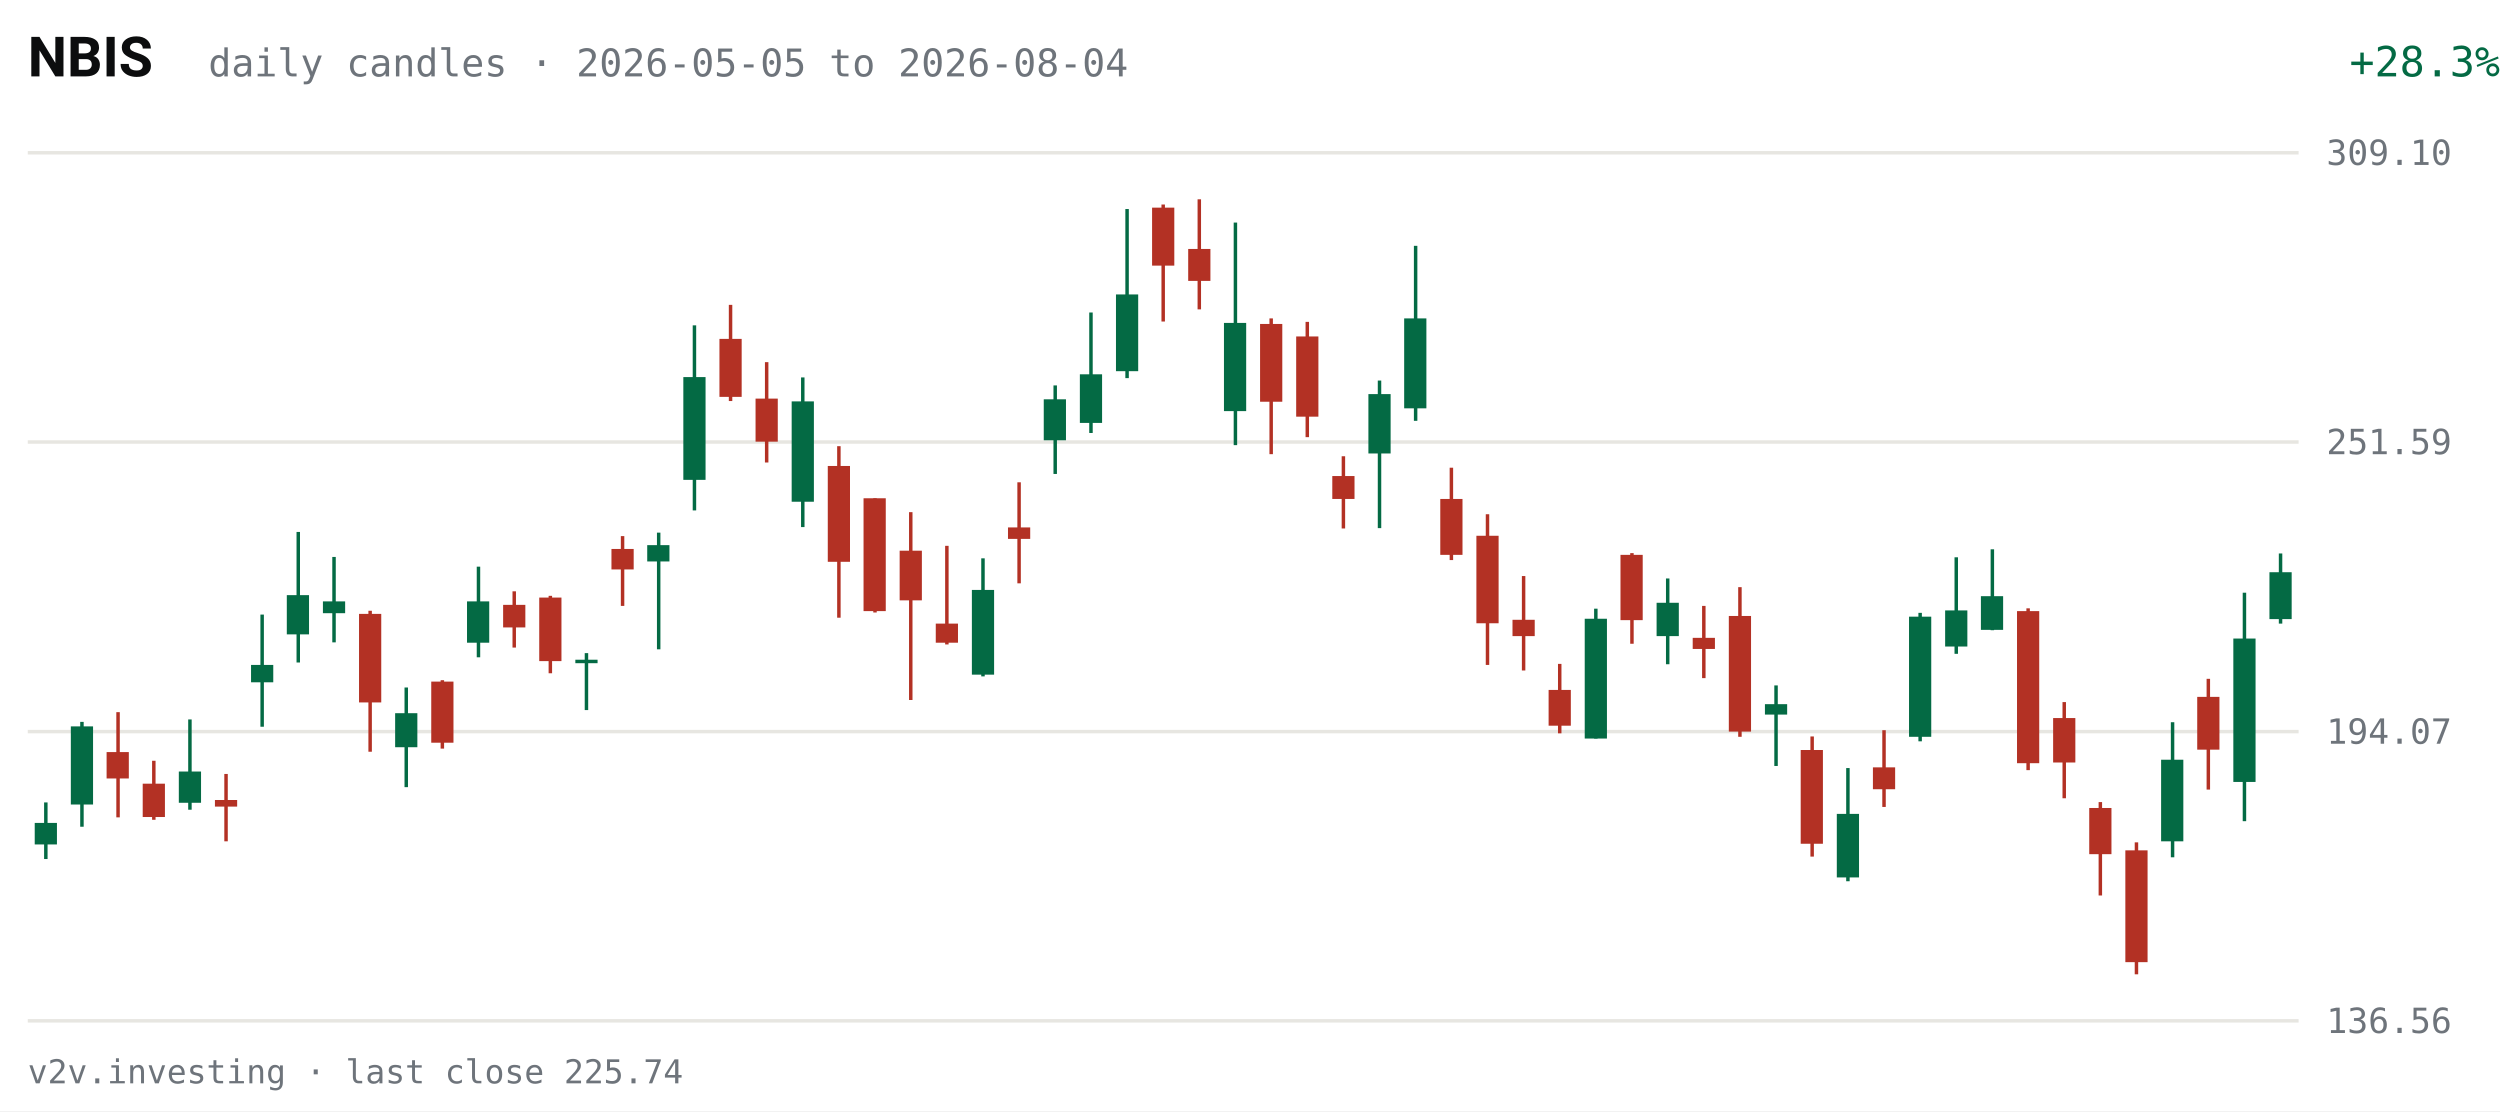
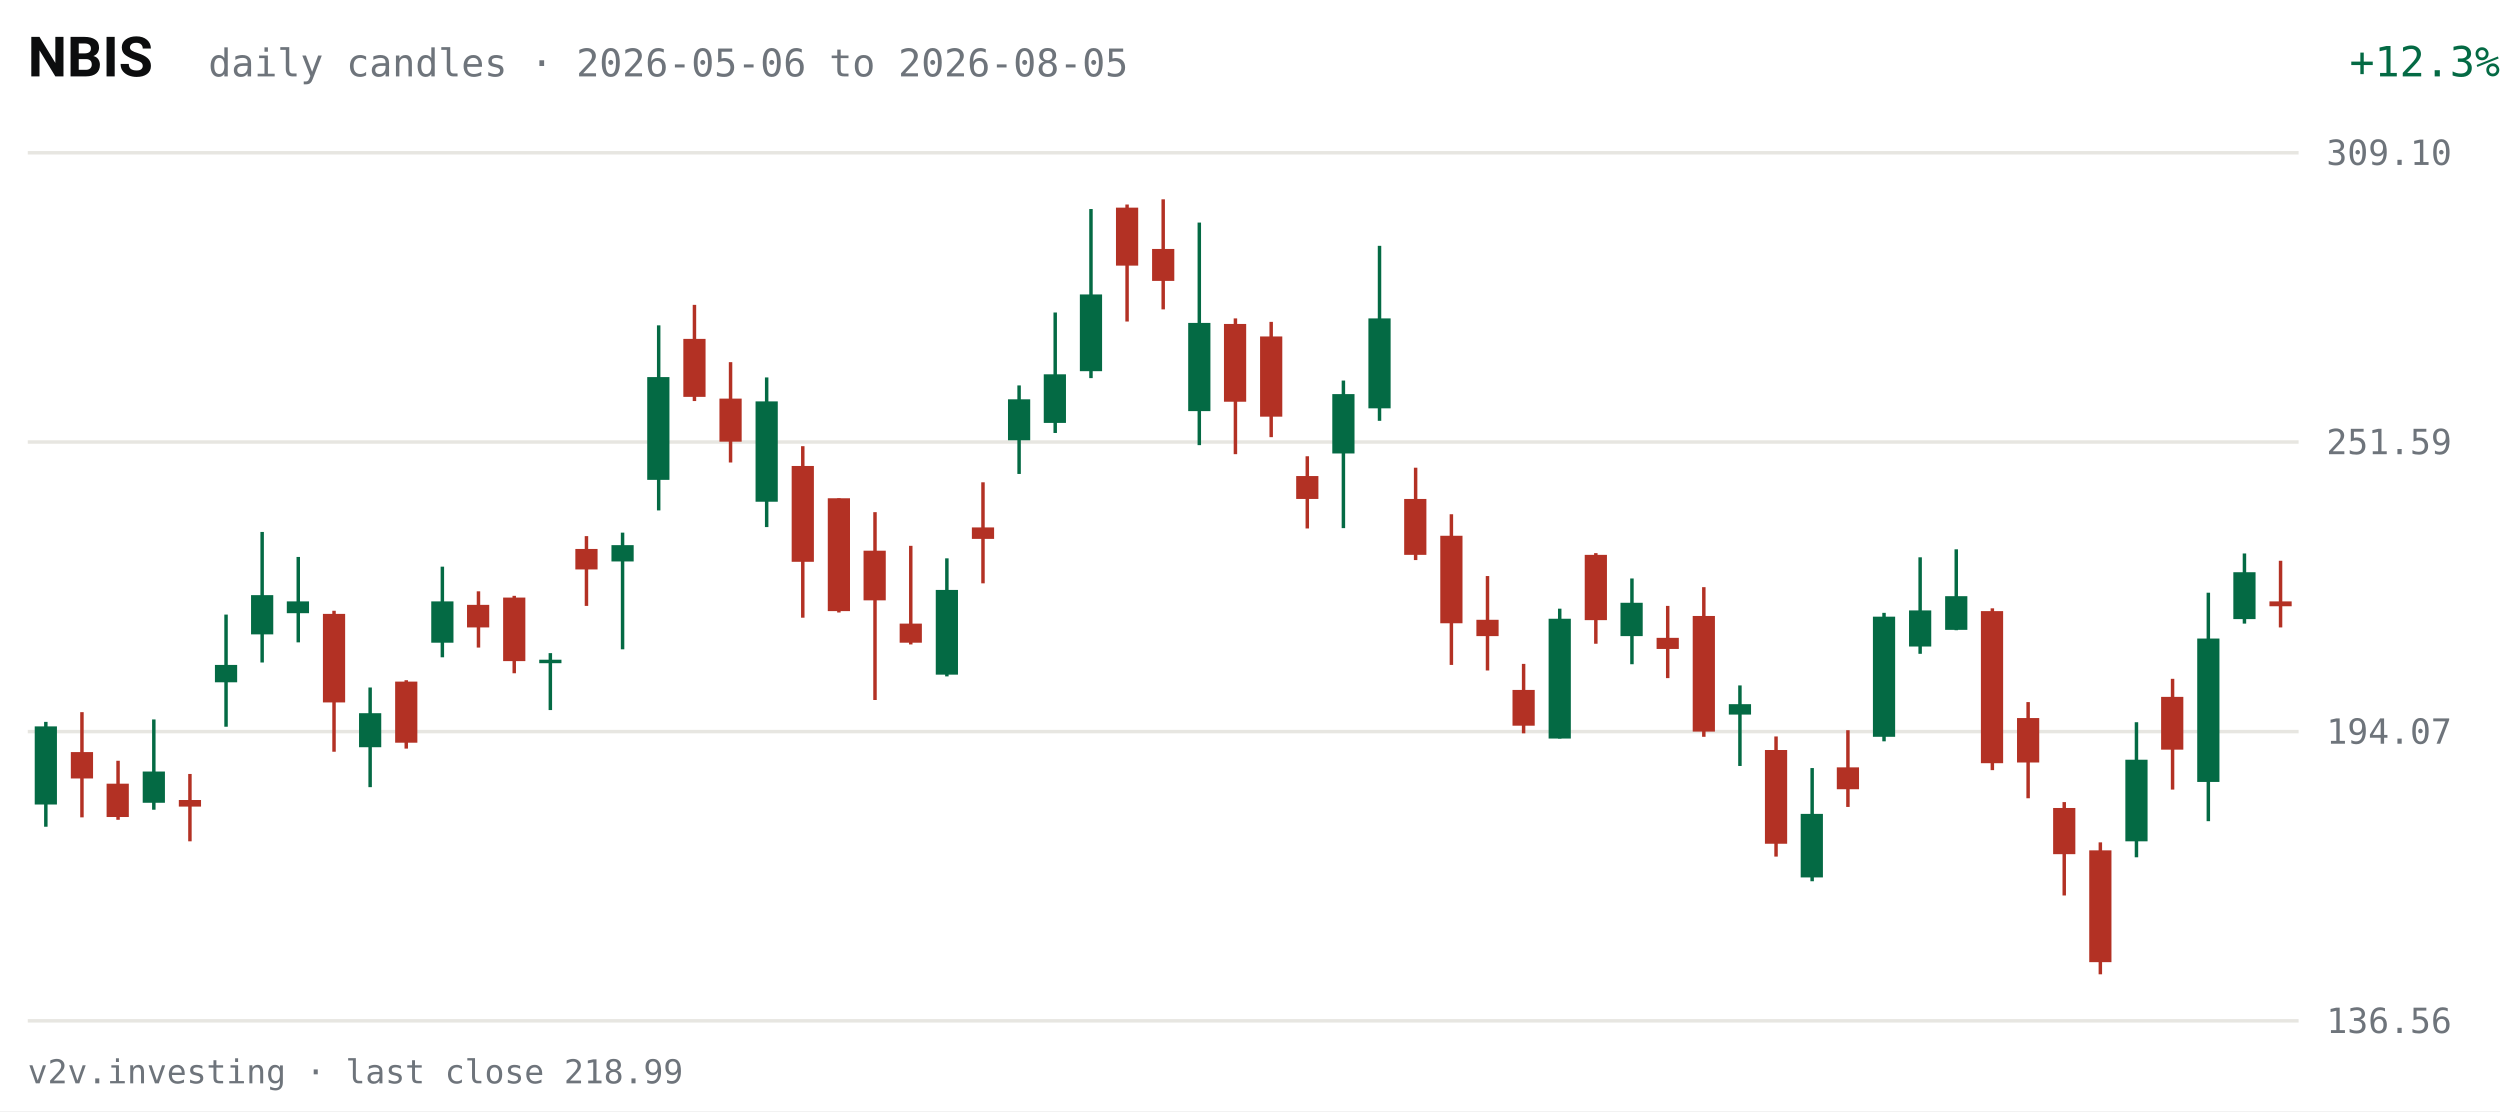
<svg xmlns="http://www.w3.org/2000/svg" viewBox="0 0 720 320" width="720" height="320" role="img" aria-label="NBIS daily candles, last 63 sessions">
  <rect width="720" height="320" fill="#FFFFFF" />
  <text x="8" y="22" fill="#0C0D0E" font-size="16" font-weight="600" font-family="system-ui,-apple-system,Segoe UI,Roboto,sans-serif">NBIS</text>
-   <text x="60" y="22" fill="#6E747B" font-size="11" font-family="ui-monospace,SFMono-Regular,Menlo,Consolas,monospace">daily candles · 2026-05-05 to 2026-08-04</text>
-   <text x="670" y="22" fill="#046A44" font-size="12" text-anchor="end" font-family="ui-monospace,SFMono-Regular,Menlo,Consolas,monospace" transform="translate(50,0)">+28.3%</text>
+   <text x="60" y="22" fill="#6E747B" font-size="11" font-family="ui-monospace,SFMono-Regular,Menlo,Consolas,monospace">daily candles · 2026-05-06 to 2026-08-05</text>
+   <text x="670" y="22" fill="#046A44" font-size="12" text-anchor="end" font-family="ui-monospace,SFMono-Regular,Menlo,Consolas,monospace" transform="translate(50,0)">+12.3%</text>
  <g font-family="ui-monospace,SFMono-Regular,Menlo,Consolas,monospace">
    <line x1="8" y1="294.0" x2="662" y2="294.0" stroke="#E7E6E1" stroke-width="1" />
    <text x="670" y="297.5" fill="#6E747B" font-size="10">136.56</text>
    <line x1="8" y1="210.7" x2="662" y2="210.7" stroke="#E7E6E1" stroke-width="1" />
    <text x="670" y="214.2" fill="#6E747B" font-size="10">194.07</text>
    <line x1="8" y1="127.3" x2="662" y2="127.3" stroke="#E7E6E1" stroke-width="1" />
    <text x="670" y="130.8" fill="#6E747B" font-size="10">251.59</text>
    <line x1="8" y1="44.0" x2="662" y2="44.0" stroke="#E7E6E1" stroke-width="1" />
    <text x="670" y="47.5" fill="#6E747B" font-size="10">309.10</text>
-     <line x1="13.2" y1="231.1" x2="13.2" y2="247.4" stroke="#046A44" stroke-width="1" />
-     <rect x="10.0" y="237.0" width="6.4" height="6.2" fill="#046A44" />
-     <line x1="23.6" y1="207.9" x2="23.6" y2="238.1" stroke="#046A44" stroke-width="1" />
-     <rect x="20.4" y="209.2" width="6.4" height="22.5" fill="#046A44" />
-     <line x1="34.0" y1="205.1" x2="34.0" y2="235.4" stroke="#B33124" stroke-width="1" />
-     <rect x="30.7" y="216.6" width="6.4" height="7.6" fill="#B33124" />
-     <line x1="44.3" y1="219.1" x2="44.3" y2="236.1" stroke="#B33124" stroke-width="1" />
-     <rect x="41.1" y="225.7" width="6.4" height="9.6" fill="#B33124" />
-     <line x1="54.7" y1="207.2" x2="54.7" y2="233.2" stroke="#046A44" stroke-width="1" />
-     <rect x="51.5" y="222.2" width="6.4" height="9.0" fill="#046A44" />
-     <line x1="65.1" y1="222.9" x2="65.1" y2="242.3" stroke="#B33124" stroke-width="1" />
-     <rect x="61.9" y="230.4" width="6.4" height="1.9" fill="#B33124" />
-     <line x1="75.5" y1="177.0" x2="75.5" y2="209.3" stroke="#046A44" stroke-width="1" />
-     <rect x="72.3" y="191.5" width="6.4" height="5.0" fill="#046A44" />
-     <line x1="85.9" y1="153.2" x2="85.9" y2="190.8" stroke="#046A44" stroke-width="1" />
-     <rect x="82.6" y="171.4" width="6.4" height="11.3" fill="#046A44" />
-     <line x1="96.2" y1="160.4" x2="96.2" y2="185.0" stroke="#046A44" stroke-width="1" />
-     <rect x="93.0" y="173.2" width="6.4" height="3.4" fill="#046A44" />
-     <line x1="106.6" y1="175.9" x2="106.6" y2="216.5" stroke="#B33124" stroke-width="1" />
-     <rect x="103.4" y="176.8" width="6.4" height="25.5" fill="#B33124" />
-     <line x1="117.0" y1="198.0" x2="117.0" y2="226.7" stroke="#046A44" stroke-width="1" />
-     <rect x="113.8" y="205.4" width="6.4" height="9.8" fill="#046A44" />
-     <line x1="127.4" y1="195.9" x2="127.4" y2="215.6" stroke="#B33124" stroke-width="1" />
-     <rect x="124.2" y="196.3" width="6.4" height="17.6" fill="#B33124" />
-     <line x1="137.8" y1="163.2" x2="137.8" y2="189.3" stroke="#046A44" stroke-width="1" />
-     <rect x="134.5" y="173.2" width="6.4" height="11.9" fill="#046A44" />
-     <line x1="148.1" y1="170.3" x2="148.1" y2="186.5" stroke="#B33124" stroke-width="1" />
-     <rect x="144.9" y="174.2" width="6.4" height="6.5" fill="#B33124" />
-     <line x1="158.5" y1="171.6" x2="158.5" y2="193.9" stroke="#B33124" stroke-width="1" />
-     <rect x="155.3" y="172.1" width="6.4" height="18.3" fill="#B33124" />
-     <line x1="168.9" y1="188.1" x2="168.9" y2="204.5" stroke="#046A44" stroke-width="1" />
-     <rect x="165.7" y="190.0" width="6.4" height="1.0" fill="#046A44" />
-     <line x1="179.3" y1="154.4" x2="179.3" y2="174.5" stroke="#B33124" stroke-width="1" />
-     <rect x="176.1" y="158.1" width="6.4" height="5.9" fill="#B33124" />
-     <line x1="189.7" y1="153.4" x2="189.7" y2="187.0" stroke="#046A44" stroke-width="1" />
-     <rect x="186.4" y="157.0" width="6.4" height="4.7" fill="#046A44" />
-     <line x1="200.0" y1="93.7" x2="200.0" y2="147.0" stroke="#046A44" stroke-width="1" />
-     <rect x="196.8" y="108.6" width="6.4" height="29.6" fill="#046A44" />
-     <line x1="210.4" y1="87.8" x2="210.4" y2="115.5" stroke="#B33124" stroke-width="1" />
-     <rect x="207.2" y="97.6" width="6.4" height="16.7" fill="#B33124" />
-     <line x1="220.8" y1="104.3" x2="220.8" y2="133.2" stroke="#B33124" stroke-width="1" />
-     <rect x="217.6" y="114.8" width="6.4" height="12.4" fill="#B33124" />
-     <line x1="231.2" y1="108.7" x2="231.2" y2="151.8" stroke="#046A44" stroke-width="1" />
-     <rect x="228.0" y="115.6" width="6.4" height="28.9" fill="#046A44" />
-     <line x1="241.6" y1="128.5" x2="241.6" y2="177.9" stroke="#B33124" stroke-width="1" />
-     <rect x="238.4" y="134.2" width="6.4" height="27.6" fill="#B33124" />
-     <line x1="252.0" y1="143.5" x2="252.0" y2="176.4" stroke="#B33124" stroke-width="1" />
-     <rect x="248.7" y="143.5" width="6.4" height="32.5" fill="#B33124" />
-     <line x1="262.3" y1="147.5" x2="262.3" y2="201.6" stroke="#B33124" stroke-width="1" />
-     <rect x="259.1" y="158.6" width="6.4" height="14.3" fill="#B33124" />
-     <line x1="272.7" y1="157.2" x2="272.7" y2="185.6" stroke="#B33124" stroke-width="1" />
-     <rect x="269.5" y="179.6" width="6.4" height="5.5" fill="#B33124" />
-     <line x1="283.1" y1="160.8" x2="283.1" y2="194.8" stroke="#046A44" stroke-width="1" />
-     <rect x="279.9" y="169.9" width="6.4" height="24.4" fill="#046A44" />
-     <line x1="293.5" y1="138.9" x2="293.5" y2="168.0" stroke="#B33124" stroke-width="1" />
-     <rect x="290.3" y="151.9" width="6.4" height="3.3" fill="#B33124" />
-     <line x1="303.9" y1="111.0" x2="303.9" y2="136.5" stroke="#046A44" stroke-width="1" />
-     <rect x="300.6" y="115.0" width="6.4" height="11.8" fill="#046A44" />
-     <line x1="314.2" y1="90.0" x2="314.2" y2="124.7" stroke="#046A44" stroke-width="1" />
-     <rect x="311.0" y="107.8" width="6.4" height="14.0" fill="#046A44" />
-     <line x1="324.6" y1="60.2" x2="324.6" y2="108.9" stroke="#046A44" stroke-width="1" />
-     <rect x="321.4" y="84.8" width="6.4" height="22.1" fill="#046A44" />
-     <line x1="335.0" y1="58.9" x2="335.0" y2="92.6" stroke="#B33124" stroke-width="1" />
-     <rect x="331.8" y="59.8" width="6.4" height="16.7" fill="#B33124" />
-     <line x1="345.4" y1="57.4" x2="345.4" y2="89.1" stroke="#B33124" stroke-width="1" />
-     <rect x="342.2" y="71.7" width="6.4" height="9.2" fill="#B33124" />
-     <line x1="355.8" y1="64.1" x2="355.8" y2="128.2" stroke="#046A44" stroke-width="1" />
-     <rect x="352.5" y="93.0" width="6.4" height="25.4" fill="#046A44" />
-     <line x1="366.1" y1="91.7" x2="366.1" y2="130.8" stroke="#B33124" stroke-width="1" />
-     <rect x="362.9" y="93.3" width="6.4" height="22.4" fill="#B33124" />
-     <line x1="376.5" y1="92.7" x2="376.5" y2="125.9" stroke="#B33124" stroke-width="1" />
-     <rect x="373.3" y="96.9" width="6.4" height="23.1" fill="#B33124" />
-     <line x1="386.9" y1="131.4" x2="386.9" y2="152.2" stroke="#B33124" stroke-width="1" />
-     <rect x="383.7" y="137.1" width="6.4" height="6.6" fill="#B33124" />
-     <line x1="397.3" y1="109.6" x2="397.3" y2="152.1" stroke="#046A44" stroke-width="1" />
-     <rect x="394.1" y="113.5" width="6.4" height="17.1" fill="#046A44" />
-     <line x1="407.7" y1="70.8" x2="407.7" y2="121.2" stroke="#046A44" stroke-width="1" />
-     <rect x="404.4" y="91.7" width="6.4" height="25.9" fill="#046A44" />
-     <line x1="418.0" y1="134.7" x2="418.0" y2="161.3" stroke="#B33124" stroke-width="1" />
-     <rect x="414.8" y="143.7" width="6.4" height="16.1" fill="#B33124" />
-     <line x1="428.4" y1="148.1" x2="428.4" y2="191.5" stroke="#B33124" stroke-width="1" />
-     <rect x="425.2" y="154.3" width="6.4" height="25.2" fill="#B33124" />
-     <line x1="438.8" y1="165.9" x2="438.8" y2="193.1" stroke="#B33124" stroke-width="1" />
-     <rect x="435.6" y="178.5" width="6.4" height="4.7" fill="#B33124" />
-     <line x1="449.2" y1="191.2" x2="449.2" y2="211.2" stroke="#B33124" stroke-width="1" />
-     <rect x="446.0" y="198.7" width="6.4" height="10.3" fill="#B33124" />
-     <line x1="459.6" y1="175.3" x2="459.6" y2="212.7" stroke="#046A44" stroke-width="1" />
-     <rect x="456.4" y="178.2" width="6.4" height="34.5" fill="#046A44" />
-     <line x1="470.0" y1="159.3" x2="470.0" y2="185.4" stroke="#B33124" stroke-width="1" />
-     <rect x="466.7" y="159.8" width="6.4" height="18.8" fill="#B33124" />
-     <line x1="480.3" y1="166.6" x2="480.3" y2="191.3" stroke="#046A44" stroke-width="1" />
-     <rect x="477.1" y="173.6" width="6.4" height="9.6" fill="#046A44" />
-     <line x1="490.7" y1="174.5" x2="490.7" y2="195.3" stroke="#B33124" stroke-width="1" />
-     <rect x="487.5" y="183.7" width="6.4" height="3.2" fill="#B33124" />
-     <line x1="501.1" y1="169.1" x2="501.1" y2="212.2" stroke="#B33124" stroke-width="1" />
-     <rect x="497.9" y="177.4" width="6.4" height="33.3" fill="#B33124" />
-     <line x1="511.5" y1="197.4" x2="511.5" y2="220.6" stroke="#046A44" stroke-width="1" />
-     <rect x="508.3" y="202.8" width="6.4" height="3.0" fill="#046A44" />
-     <line x1="521.9" y1="212.1" x2="521.9" y2="246.7" stroke="#B33124" stroke-width="1" />
-     <rect x="518.6" y="216.0" width="6.4" height="27.0" fill="#B33124" />
-     <line x1="532.2" y1="221.2" x2="532.2" y2="253.8" stroke="#046A44" stroke-width="1" />
-     <rect x="529.0" y="234.4" width="6.4" height="18.3" fill="#046A44" />
-     <line x1="542.6" y1="210.3" x2="542.6" y2="232.4" stroke="#B33124" stroke-width="1" />
-     <rect x="539.4" y="221.0" width="6.4" height="6.3" fill="#B33124" />
-     <line x1="553.0" y1="176.5" x2="553.0" y2="213.5" stroke="#046A44" stroke-width="1" />
-     <rect x="549.8" y="177.6" width="6.4" height="34.6" fill="#046A44" />
-     <line x1="563.4" y1="160.5" x2="563.4" y2="188.3" stroke="#046A44" stroke-width="1" />
-     <rect x="560.2" y="175.8" width="6.4" height="10.4" fill="#046A44" />
-     <line x1="573.8" y1="158.2" x2="573.8" y2="181.5" stroke="#046A44" stroke-width="1" />
-     <rect x="570.5" y="171.7" width="6.4" height="9.7" fill="#046A44" />
-     <line x1="584.1" y1="175.2" x2="584.1" y2="221.8" stroke="#B33124" stroke-width="1" />
-     <rect x="580.9" y="176.0" width="6.4" height="43.8" fill="#B33124" />
-     <line x1="594.5" y1="202.2" x2="594.5" y2="229.9" stroke="#B33124" stroke-width="1" />
-     <rect x="591.3" y="206.8" width="6.4" height="12.8" fill="#B33124" />
-     <line x1="604.9" y1="231.0" x2="604.9" y2="257.9" stroke="#B33124" stroke-width="1" />
-     <rect x="601.7" y="232.7" width="6.4" height="13.3" fill="#B33124" />
-     <line x1="615.3" y1="242.6" x2="615.3" y2="280.6" stroke="#B33124" stroke-width="1" />
-     <rect x="612.1" y="244.9" width="6.4" height="32.2" fill="#B33124" />
-     <line x1="625.7" y1="208.0" x2="625.7" y2="246.9" stroke="#046A44" stroke-width="1" />
-     <rect x="622.4" y="218.8" width="6.4" height="23.5" fill="#046A44" />
-     <line x1="636.0" y1="195.5" x2="636.0" y2="227.4" stroke="#B33124" stroke-width="1" />
-     <rect x="632.8" y="200.7" width="6.4" height="15.2" fill="#B33124" />
-     <line x1="646.4" y1="170.7" x2="646.4" y2="236.5" stroke="#046A44" stroke-width="1" />
-     <rect x="643.2" y="183.9" width="6.4" height="41.3" fill="#046A44" />
-     <line x1="656.8" y1="159.4" x2="656.8" y2="179.6" stroke="#046A44" stroke-width="1" />
-     <rect x="653.6" y="164.8" width="6.4" height="13.5" fill="#046A44" />
+     <line x1="13.2" y1="207.9" x2="13.2" y2="238.1" stroke="#046A44" stroke-width="1" />
+     <rect x="10.0" y="209.2" width="6.4" height="22.5" fill="#046A44" />
+     <line x1="23.6" y1="205.1" x2="23.6" y2="235.4" stroke="#B33124" stroke-width="1" />
+     <rect x="20.4" y="216.6" width="6.4" height="7.6" fill="#B33124" />
+     <line x1="34.0" y1="219.1" x2="34.0" y2="236.1" stroke="#B33124" stroke-width="1" />
+     <rect x="30.7" y="225.7" width="6.4" height="9.6" fill="#B33124" />
+     <line x1="44.3" y1="207.2" x2="44.3" y2="233.2" stroke="#046A44" stroke-width="1" />
+     <rect x="41.1" y="222.2" width="6.4" height="9.0" fill="#046A44" />
+     <line x1="54.7" y1="222.9" x2="54.7" y2="242.3" stroke="#B33124" stroke-width="1" />
+     <rect x="51.5" y="230.4" width="6.4" height="1.9" fill="#B33124" />
+     <line x1="65.1" y1="177.0" x2="65.1" y2="209.3" stroke="#046A44" stroke-width="1" />
+     <rect x="61.9" y="191.5" width="6.4" height="5.0" fill="#046A44" />
+     <line x1="75.5" y1="153.2" x2="75.5" y2="190.8" stroke="#046A44" stroke-width="1" />
+     <rect x="72.3" y="171.4" width="6.4" height="11.3" fill="#046A44" />
+     <line x1="85.9" y1="160.4" x2="85.9" y2="185.0" stroke="#046A44" stroke-width="1" />
+     <rect x="82.6" y="173.2" width="6.4" height="3.4" fill="#046A44" />
+     <line x1="96.2" y1="175.9" x2="96.2" y2="216.5" stroke="#B33124" stroke-width="1" />
+     <rect x="93.0" y="176.8" width="6.4" height="25.5" fill="#B33124" />
+     <line x1="106.6" y1="198.0" x2="106.6" y2="226.7" stroke="#046A44" stroke-width="1" />
+     <rect x="103.4" y="205.4" width="6.4" height="9.8" fill="#046A44" />
+     <line x1="117.0" y1="195.9" x2="117.0" y2="215.6" stroke="#B33124" stroke-width="1" />
+     <rect x="113.8" y="196.3" width="6.4" height="17.6" fill="#B33124" />
+     <line x1="127.4" y1="163.2" x2="127.4" y2="189.3" stroke="#046A44" stroke-width="1" />
+     <rect x="124.2" y="173.2" width="6.4" height="11.9" fill="#046A44" />
+     <line x1="137.8" y1="170.3" x2="137.8" y2="186.5" stroke="#B33124" stroke-width="1" />
+     <rect x="134.5" y="174.2" width="6.4" height="6.5" fill="#B33124" />
+     <line x1="148.1" y1="171.6" x2="148.1" y2="193.9" stroke="#B33124" stroke-width="1" />
+     <rect x="144.9" y="172.1" width="6.4" height="18.3" fill="#B33124" />
+     <line x1="158.5" y1="188.1" x2="158.5" y2="204.5" stroke="#046A44" stroke-width="1" />
+     <rect x="155.3" y="190.0" width="6.4" height="1.0" fill="#046A44" />
+     <line x1="168.9" y1="154.4" x2="168.9" y2="174.5" stroke="#B33124" stroke-width="1" />
+     <rect x="165.7" y="158.1" width="6.4" height="5.9" fill="#B33124" />
+     <line x1="179.3" y1="153.4" x2="179.3" y2="187.0" stroke="#046A44" stroke-width="1" />
+     <rect x="176.1" y="157.0" width="6.4" height="4.7" fill="#046A44" />
+     <line x1="189.7" y1="93.7" x2="189.7" y2="147.0" stroke="#046A44" stroke-width="1" />
+     <rect x="186.4" y="108.6" width="6.4" height="29.6" fill="#046A44" />
+     <line x1="200.0" y1="87.8" x2="200.0" y2="115.5" stroke="#B33124" stroke-width="1" />
+     <rect x="196.8" y="97.6" width="6.4" height="16.7" fill="#B33124" />
+     <line x1="210.4" y1="104.3" x2="210.4" y2="133.2" stroke="#B33124" stroke-width="1" />
+     <rect x="207.2" y="114.8" width="6.4" height="12.4" fill="#B33124" />
+     <line x1="220.8" y1="108.7" x2="220.8" y2="151.8" stroke="#046A44" stroke-width="1" />
+     <rect x="217.6" y="115.6" width="6.4" height="28.9" fill="#046A44" />
+     <line x1="231.2" y1="128.5" x2="231.2" y2="177.9" stroke="#B33124" stroke-width="1" />
+     <rect x="228.0" y="134.2" width="6.4" height="27.6" fill="#B33124" />
+     <line x1="241.6" y1="143.5" x2="241.6" y2="176.4" stroke="#B33124" stroke-width="1" />
+     <rect x="238.4" y="143.5" width="6.4" height="32.5" fill="#B33124" />
+     <line x1="252.0" y1="147.5" x2="252.0" y2="201.6" stroke="#B33124" stroke-width="1" />
+     <rect x="248.7" y="158.6" width="6.4" height="14.3" fill="#B33124" />
+     <line x1="262.3" y1="157.2" x2="262.3" y2="185.6" stroke="#B33124" stroke-width="1" />
+     <rect x="259.1" y="179.6" width="6.4" height="5.5" fill="#B33124" />
+     <line x1="272.7" y1="160.8" x2="272.7" y2="194.8" stroke="#046A44" stroke-width="1" />
+     <rect x="269.5" y="169.9" width="6.4" height="24.4" fill="#046A44" />
+     <line x1="283.1" y1="138.9" x2="283.1" y2="168.0" stroke="#B33124" stroke-width="1" />
+     <rect x="279.9" y="151.9" width="6.4" height="3.3" fill="#B33124" />
+     <line x1="293.5" y1="111.0" x2="293.5" y2="136.5" stroke="#046A44" stroke-width="1" />
+     <rect x="290.3" y="115.0" width="6.4" height="11.8" fill="#046A44" />
+     <line x1="303.9" y1="90.0" x2="303.9" y2="124.7" stroke="#046A44" stroke-width="1" />
+     <rect x="300.6" y="107.8" width="6.4" height="14.0" fill="#046A44" />
+     <line x1="314.2" y1="60.2" x2="314.2" y2="108.9" stroke="#046A44" stroke-width="1" />
+     <rect x="311.0" y="84.8" width="6.4" height="22.1" fill="#046A44" />
+     <line x1="324.6" y1="58.9" x2="324.6" y2="92.6" stroke="#B33124" stroke-width="1" />
+     <rect x="321.4" y="59.8" width="6.4" height="16.7" fill="#B33124" />
+     <line x1="335.0" y1="57.4" x2="335.0" y2="89.1" stroke="#B33124" stroke-width="1" />
+     <rect x="331.8" y="71.7" width="6.4" height="9.2" fill="#B33124" />
+     <line x1="345.4" y1="64.1" x2="345.4" y2="128.2" stroke="#046A44" stroke-width="1" />
+     <rect x="342.2" y="93.0" width="6.4" height="25.4" fill="#046A44" />
+     <line x1="355.8" y1="91.7" x2="355.8" y2="130.8" stroke="#B33124" stroke-width="1" />
+     <rect x="352.5" y="93.3" width="6.4" height="22.4" fill="#B33124" />
+     <line x1="366.1" y1="92.7" x2="366.1" y2="125.9" stroke="#B33124" stroke-width="1" />
+     <rect x="362.9" y="96.9" width="6.4" height="23.1" fill="#B33124" />
+     <line x1="376.5" y1="131.4" x2="376.5" y2="152.2" stroke="#B33124" stroke-width="1" />
+     <rect x="373.3" y="137.1" width="6.4" height="6.6" fill="#B33124" />
+     <line x1="386.9" y1="109.6" x2="386.9" y2="152.1" stroke="#046A44" stroke-width="1" />
+     <rect x="383.7" y="113.5" width="6.4" height="17.1" fill="#046A44" />
+     <line x1="397.3" y1="70.8" x2="397.3" y2="121.2" stroke="#046A44" stroke-width="1" />
+     <rect x="394.1" y="91.7" width="6.4" height="25.9" fill="#046A44" />
+     <line x1="407.7" y1="134.7" x2="407.7" y2="161.3" stroke="#B33124" stroke-width="1" />
+     <rect x="404.4" y="143.7" width="6.4" height="16.1" fill="#B33124" />
+     <line x1="418.0" y1="148.1" x2="418.0" y2="191.5" stroke="#B33124" stroke-width="1" />
+     <rect x="414.8" y="154.3" width="6.4" height="25.2" fill="#B33124" />
+     <line x1="428.4" y1="165.9" x2="428.4" y2="193.1" stroke="#B33124" stroke-width="1" />
+     <rect x="425.2" y="178.5" width="6.4" height="4.7" fill="#B33124" />
+     <line x1="438.8" y1="191.2" x2="438.8" y2="211.2" stroke="#B33124" stroke-width="1" />
+     <rect x="435.6" y="198.7" width="6.4" height="10.3" fill="#B33124" />
+     <line x1="449.2" y1="175.3" x2="449.2" y2="212.7" stroke="#046A44" stroke-width="1" />
+     <rect x="446.0" y="178.2" width="6.4" height="34.5" fill="#046A44" />
+     <line x1="459.6" y1="159.3" x2="459.6" y2="185.4" stroke="#B33124" stroke-width="1" />
+     <rect x="456.4" y="159.8" width="6.4" height="18.8" fill="#B33124" />
+     <line x1="470.0" y1="166.6" x2="470.0" y2="191.3" stroke="#046A44" stroke-width="1" />
+     <rect x="466.7" y="173.6" width="6.4" height="9.6" fill="#046A44" />
+     <line x1="480.3" y1="174.5" x2="480.3" y2="195.3" stroke="#B33124" stroke-width="1" />
+     <rect x="477.1" y="183.7" width="6.4" height="3.2" fill="#B33124" />
+     <line x1="490.7" y1="169.1" x2="490.7" y2="212.2" stroke="#B33124" stroke-width="1" />
+     <rect x="487.5" y="177.4" width="6.4" height="33.3" fill="#B33124" />
+     <line x1="501.1" y1="197.4" x2="501.1" y2="220.6" stroke="#046A44" stroke-width="1" />
+     <rect x="497.9" y="202.8" width="6.4" height="3.0" fill="#046A44" />
+     <line x1="511.5" y1="212.1" x2="511.5" y2="246.7" stroke="#B33124" stroke-width="1" />
+     <rect x="508.3" y="216.0" width="6.4" height="27.0" fill="#B33124" />
+     <line x1="521.9" y1="221.2" x2="521.9" y2="253.8" stroke="#046A44" stroke-width="1" />
+     <rect x="518.6" y="234.4" width="6.4" height="18.3" fill="#046A44" />
+     <line x1="532.2" y1="210.3" x2="532.2" y2="232.4" stroke="#B33124" stroke-width="1" />
+     <rect x="529.0" y="221.0" width="6.4" height="6.3" fill="#B33124" />
+     <line x1="542.6" y1="176.5" x2="542.6" y2="213.5" stroke="#046A44" stroke-width="1" />
+     <rect x="539.4" y="177.6" width="6.4" height="34.6" fill="#046A44" />
+     <line x1="553.0" y1="160.5" x2="553.0" y2="188.3" stroke="#046A44" stroke-width="1" />
+     <rect x="549.8" y="175.8" width="6.4" height="10.4" fill="#046A44" />
+     <line x1="563.4" y1="158.2" x2="563.4" y2="181.5" stroke="#046A44" stroke-width="1" />
+     <rect x="560.2" y="171.7" width="6.4" height="9.7" fill="#046A44" />
+     <line x1="573.8" y1="175.2" x2="573.8" y2="221.8" stroke="#B33124" stroke-width="1" />
+     <rect x="570.5" y="176.0" width="6.4" height="43.8" fill="#B33124" />
+     <line x1="584.1" y1="202.2" x2="584.1" y2="229.9" stroke="#B33124" stroke-width="1" />
+     <rect x="580.9" y="206.8" width="6.4" height="12.8" fill="#B33124" />
+     <line x1="594.5" y1="231.0" x2="594.5" y2="257.9" stroke="#B33124" stroke-width="1" />
+     <rect x="591.3" y="232.7" width="6.4" height="13.3" fill="#B33124" />
+     <line x1="604.9" y1="242.6" x2="604.9" y2="280.6" stroke="#B33124" stroke-width="1" />
+     <rect x="601.7" y="244.9" width="6.4" height="32.2" fill="#B33124" />
+     <line x1="615.3" y1="208.0" x2="615.3" y2="246.9" stroke="#046A44" stroke-width="1" />
+     <rect x="612.1" y="218.8" width="6.4" height="23.5" fill="#046A44" />
+     <line x1="625.7" y1="195.5" x2="625.7" y2="227.4" stroke="#B33124" stroke-width="1" />
+     <rect x="622.4" y="200.7" width="6.4" height="15.2" fill="#B33124" />
+     <line x1="636.0" y1="170.7" x2="636.0" y2="236.5" stroke="#046A44" stroke-width="1" />
+     <rect x="632.8" y="183.9" width="6.4" height="41.3" fill="#046A44" />
+     <line x1="646.4" y1="159.4" x2="646.4" y2="179.6" stroke="#046A44" stroke-width="1" />
+     <rect x="643.2" y="164.8" width="6.4" height="13.5" fill="#046A44" />
+     <line x1="656.8" y1="161.5" x2="656.8" y2="180.7" stroke="#B33124" stroke-width="1" />
+     <rect x="653.6" y="173.2" width="6.4" height="1.4" fill="#B33124" />
  </g>
-   <text x="8" y="312" fill="#6E747B" font-size="9.5" font-family="ui-monospace,SFMono-Regular,Menlo,Consolas,monospace">v2v.investing · last close 225.74</text>
+   <text x="8" y="312" fill="#6E747B" font-size="9.5" font-family="ui-monospace,SFMono-Regular,Menlo,Consolas,monospace">v2v.investing · last close 218.99</text>
</svg>
